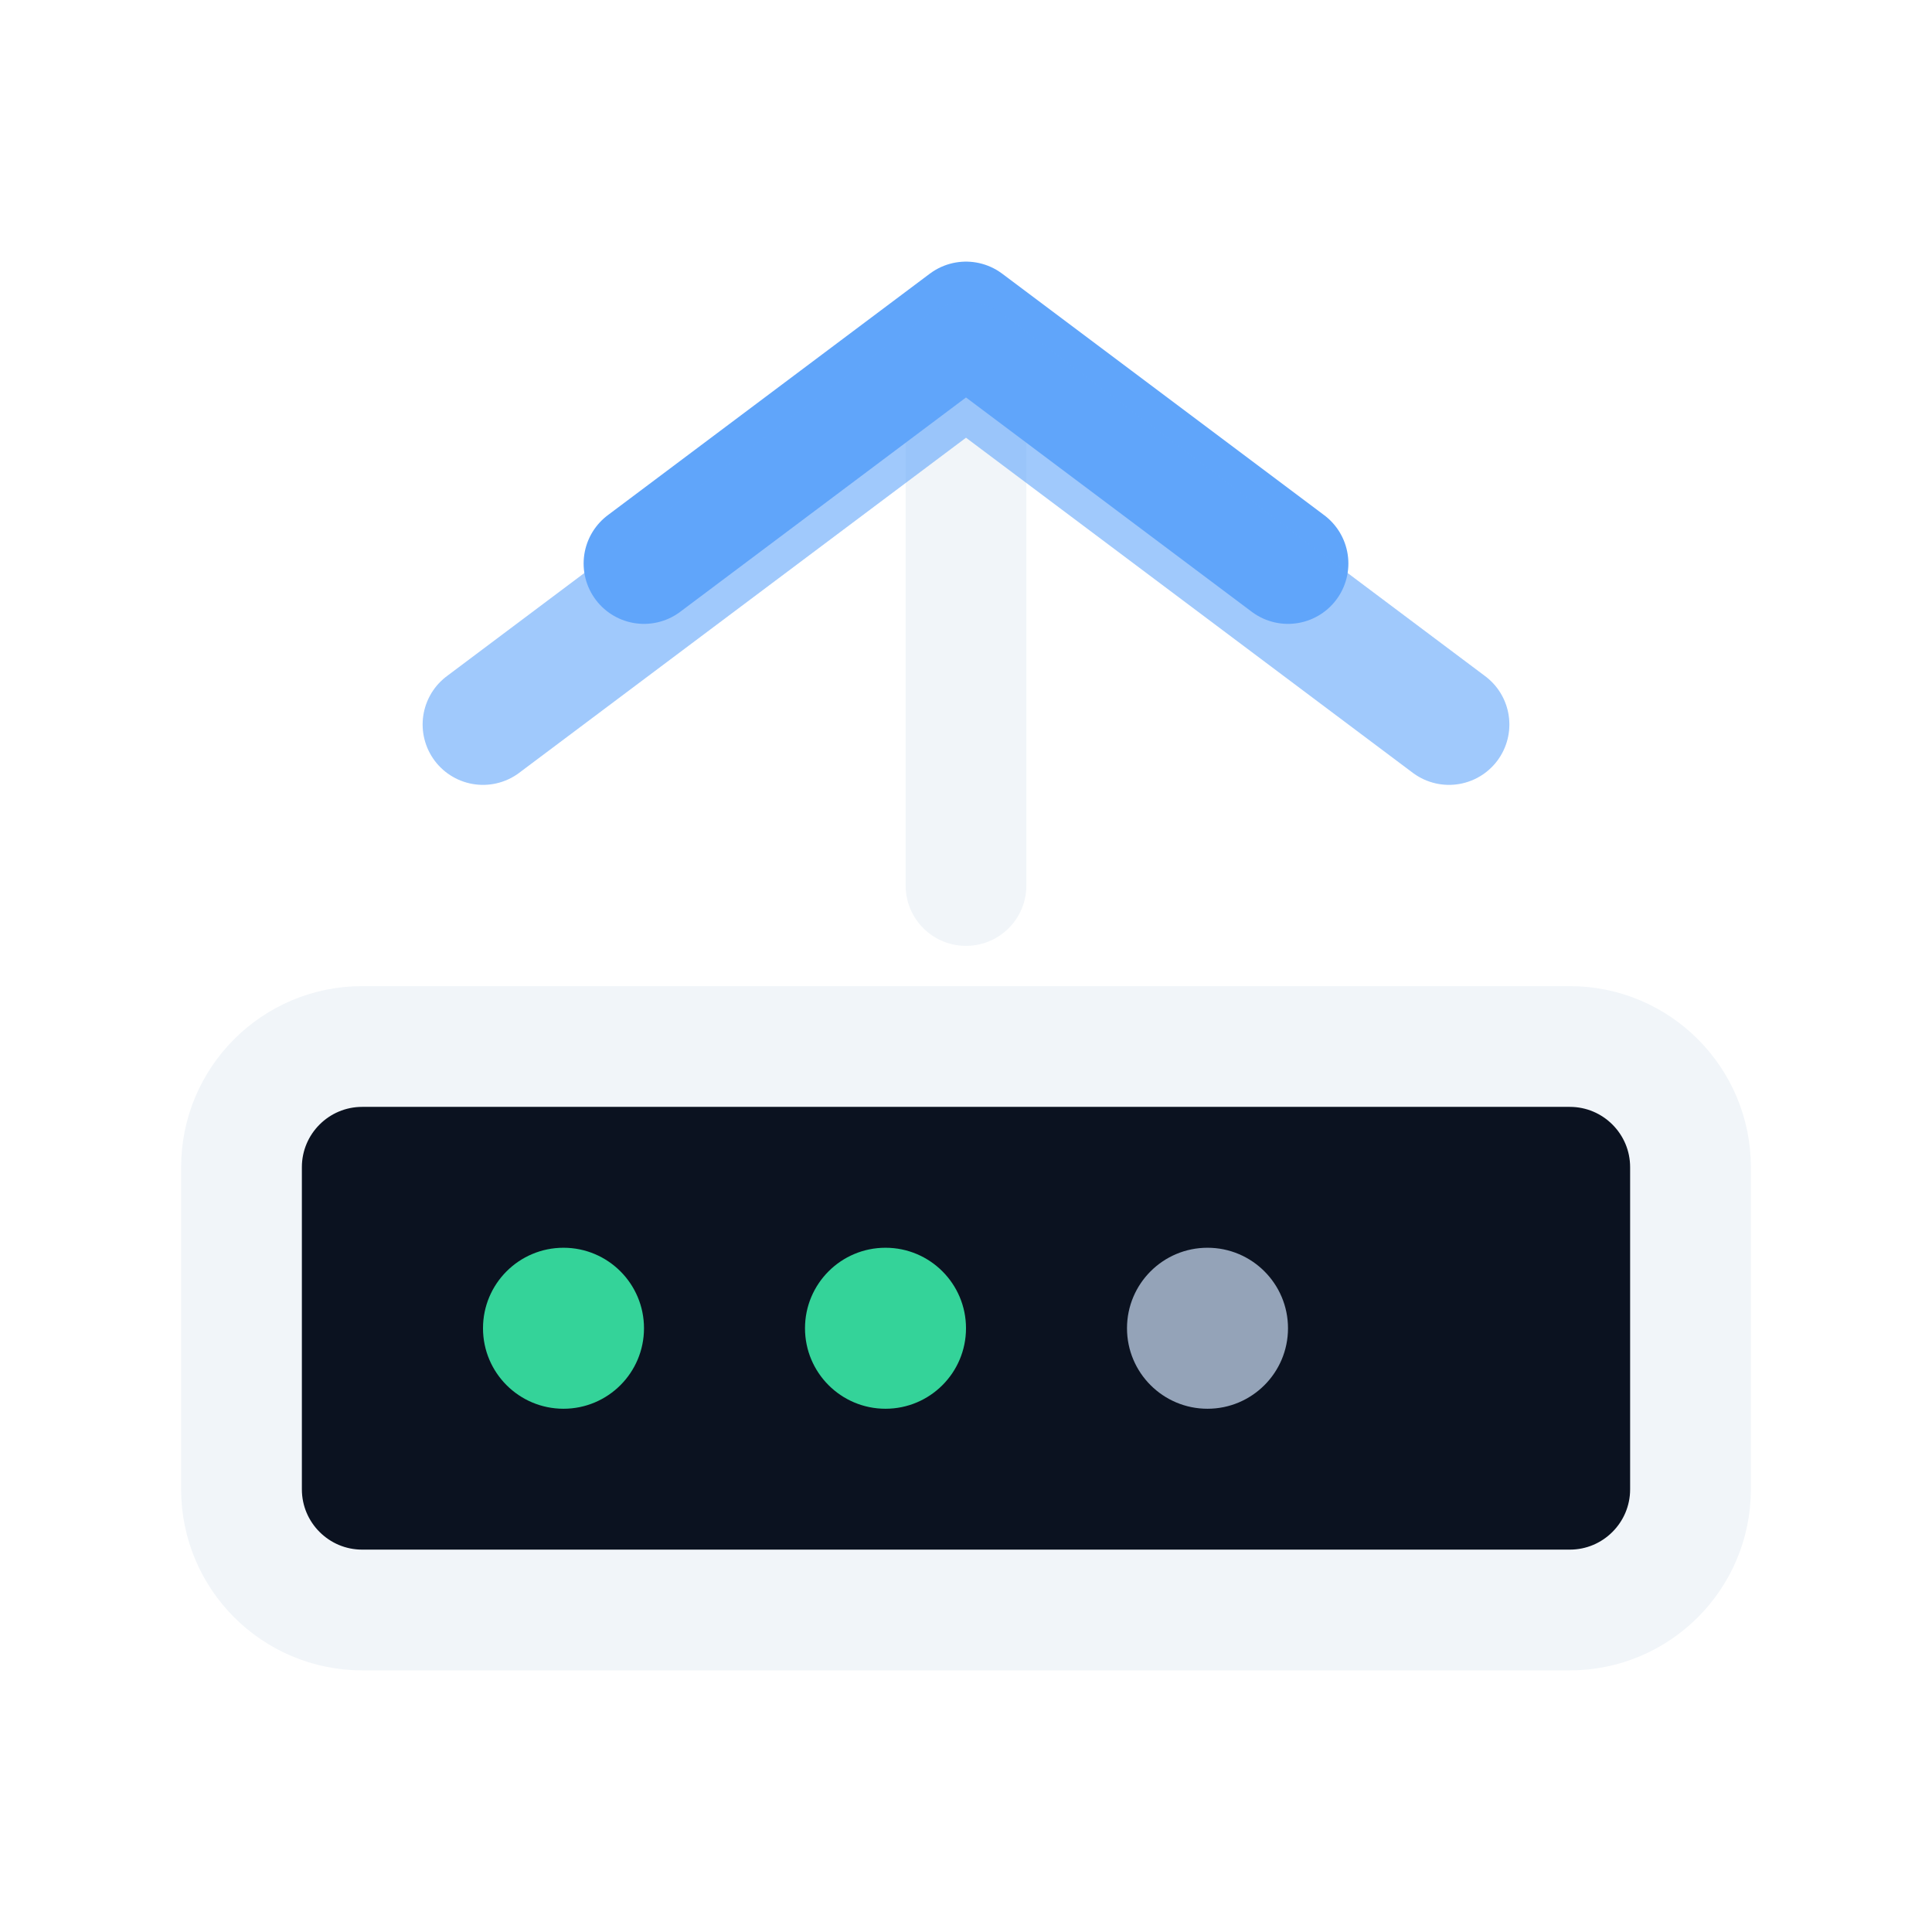
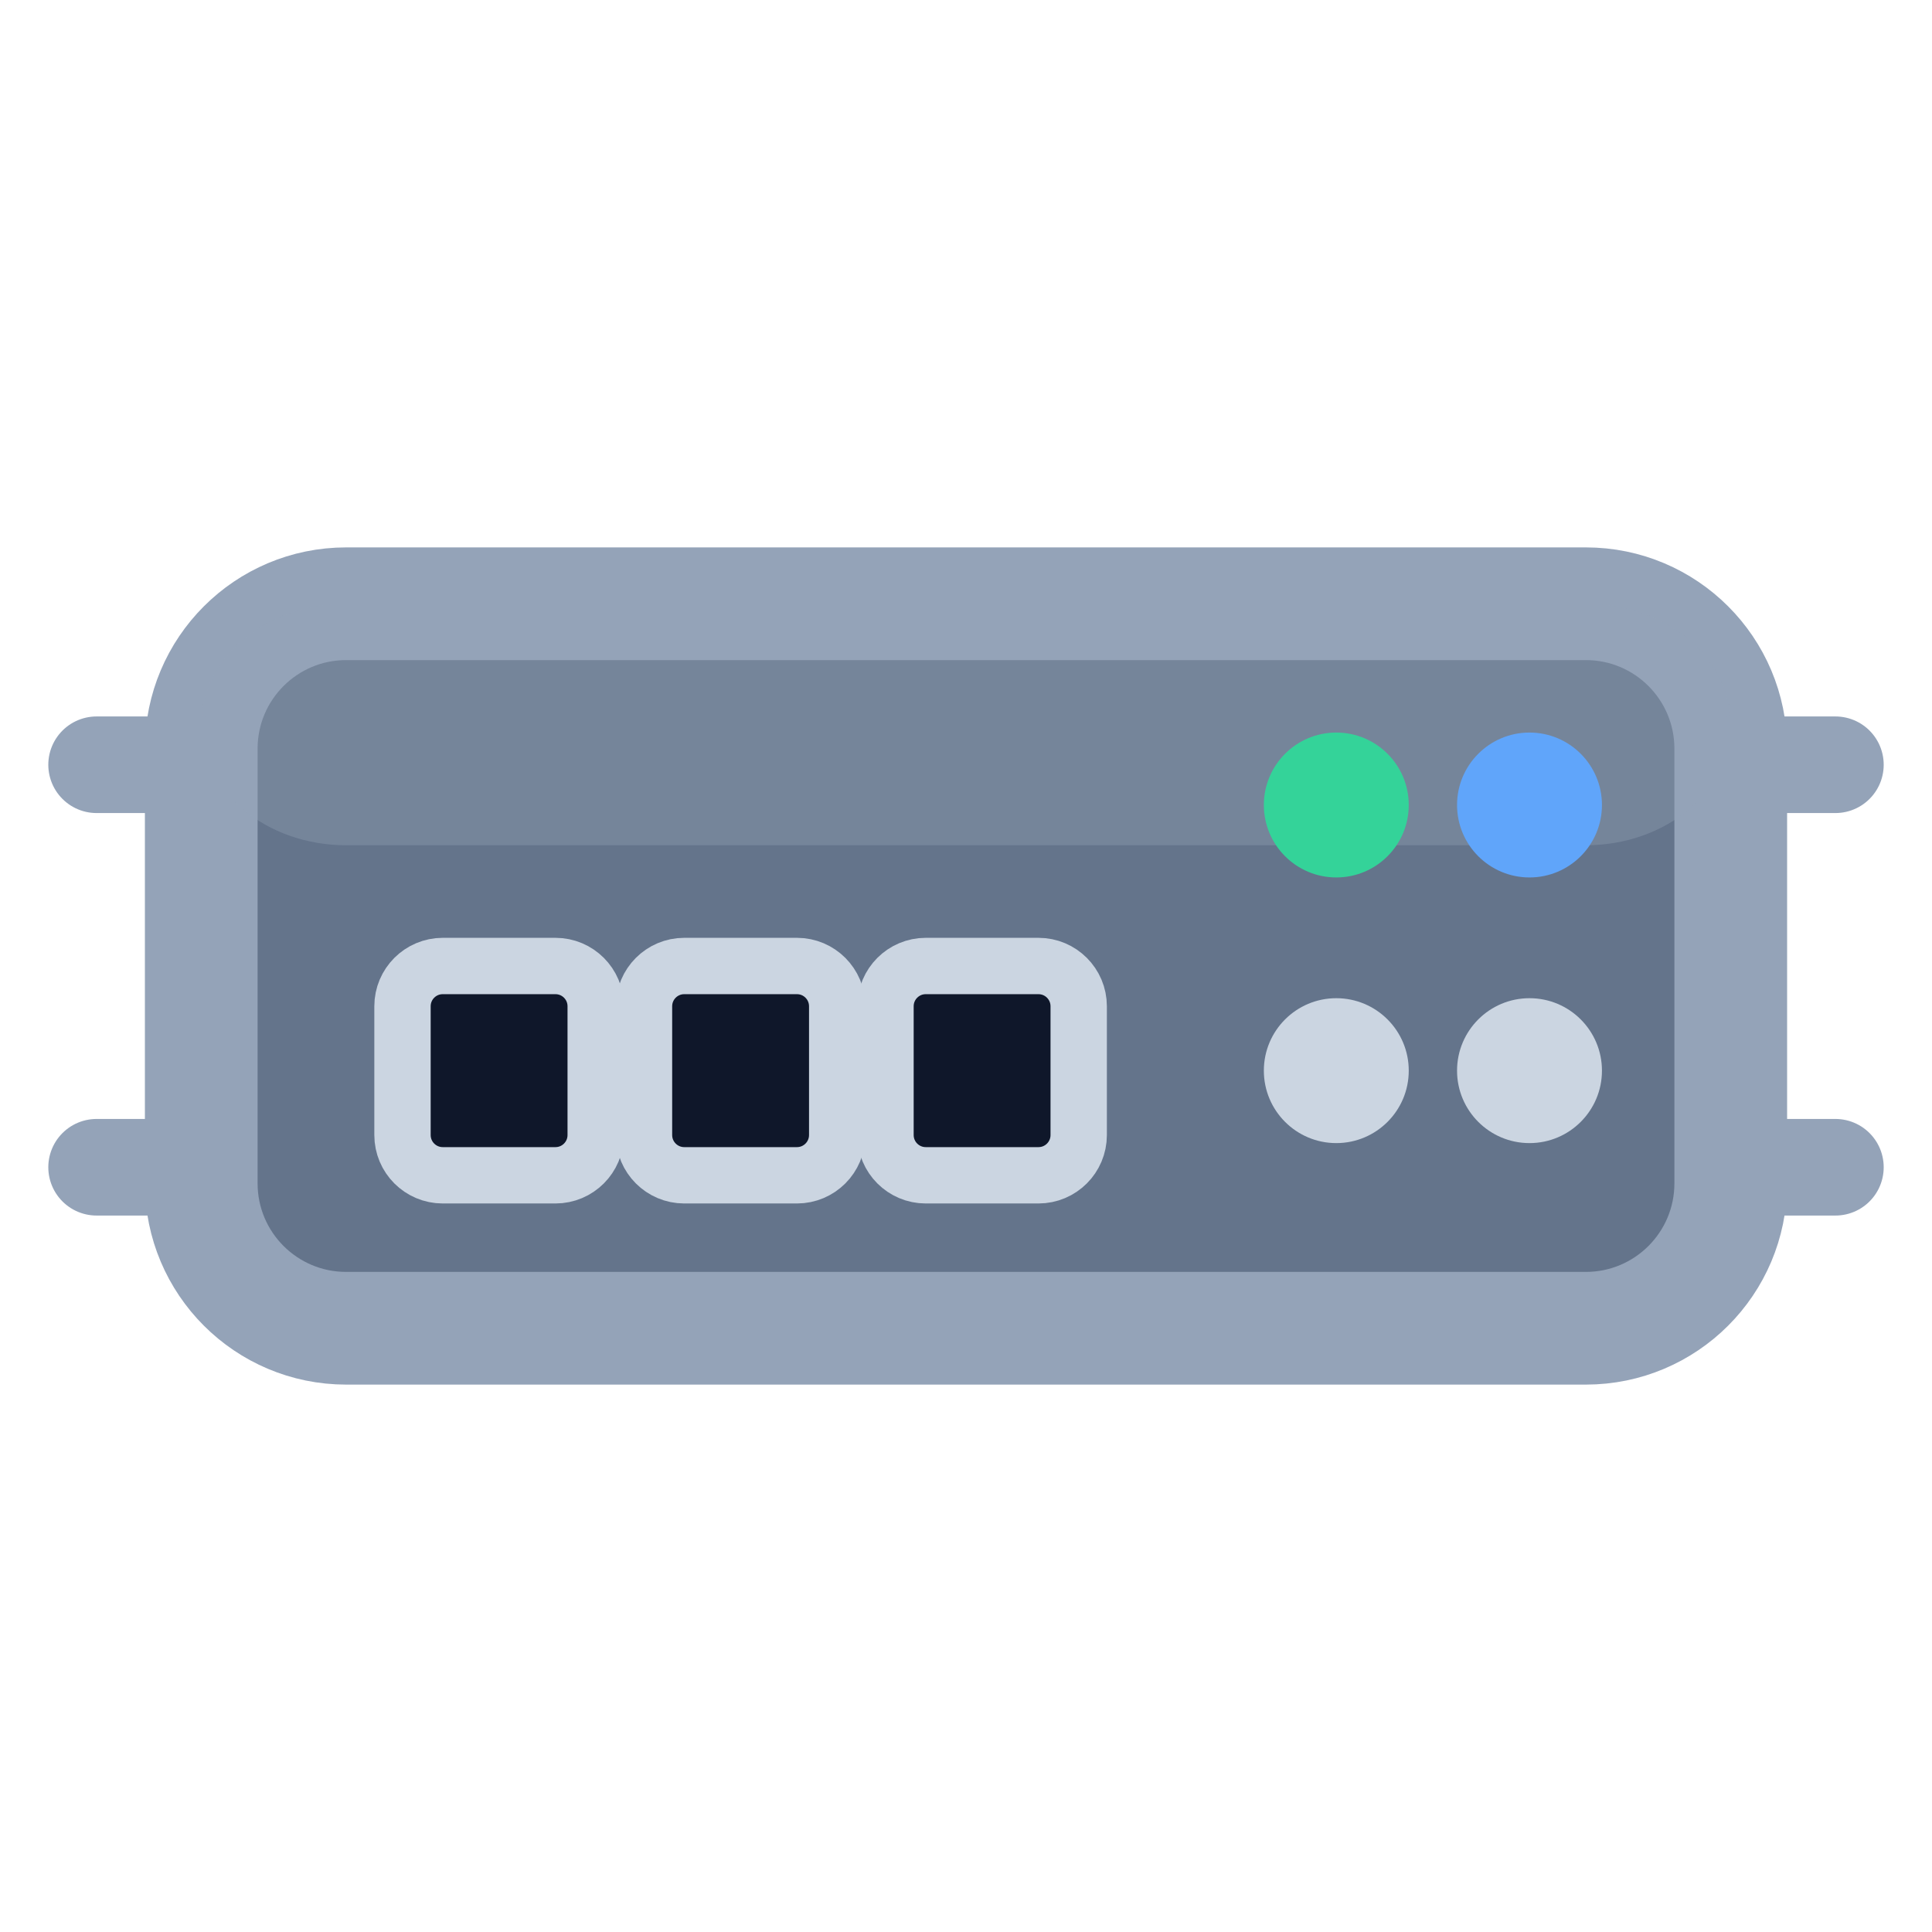
<svg xmlns="http://www.w3.org/2000/svg" viewBox="0 0 24 24" role="img" aria-label="Router">
-   <rect x="3" y="13" width="18" height="7" rx="1.5" fill="#0b1220" stroke="#f1f5f9" stroke-width="1.5" />
-   <circle cx="7" cy="16.5" r="1" fill="#34d399" />
-   <circle cx="11" cy="16.5" r="1" fill="#34d399" />
-   <circle cx="15" cy="16.5" r="1" fill="#94a3b8" />
-   <path d="M12 11V5" stroke="#f1f5f9" stroke-width="1.5" stroke-linecap="round" />
-   <path d="M8 7l4-3 4 3" fill="none" stroke="#60a5fa" stroke-width="1.5" stroke-linecap="round" stroke-linejoin="round" />
-   <path d="M6 9l6-4.5L18 9" fill="none" stroke="#60a5fa" stroke-width="1.5" stroke-linecap="round" stroke-linejoin="round" opacity="0.6" />
+   <rect x="2.5" y="7.5" width="19" height="9" rx="1.8" fill="#64748b" stroke="#94a3b8" stroke-width="1.4" />
+   <rect x="2.5" y="7.5" width="19" height="3" rx="1.8" fill="#94a3b8" opacity="0.35" />
+   <rect x="5" y="12" width="2.4" height="2.6" rx="0.5" fill="#0f172a" stroke="#cbd5e1" stroke-width="0.7" />
+   <rect x="8" y="12" width="2.4" height="2.6" rx="0.5" fill="#0f172a" stroke="#cbd5e1" stroke-width="0.7" />
+   <rect x="11" y="12" width="2.4" height="2.6" rx="0.5" fill="#0f172a" stroke="#cbd5e1" stroke-width="0.7" />
+   <circle cx="16.6" cy="10" r="0.9" fill="#34d399" />
+   <circle cx="19" cy="10" r="0.9" fill="#60a5fa" />
+   <circle cx="16.6" cy="13.3" r="0.9" fill="#cbd5e1" />
+   <circle cx="19" cy="13.3" r="0.9" fill="#cbd5e1" />
+   <path d="M2.5 9.5h-1.3M2.5 14.5h-1.3M21.5 9.5h1.3M21.5 14.5h1.3" stroke="#94a3b8" stroke-width="1.2" stroke-linecap="round" />
</svg>
